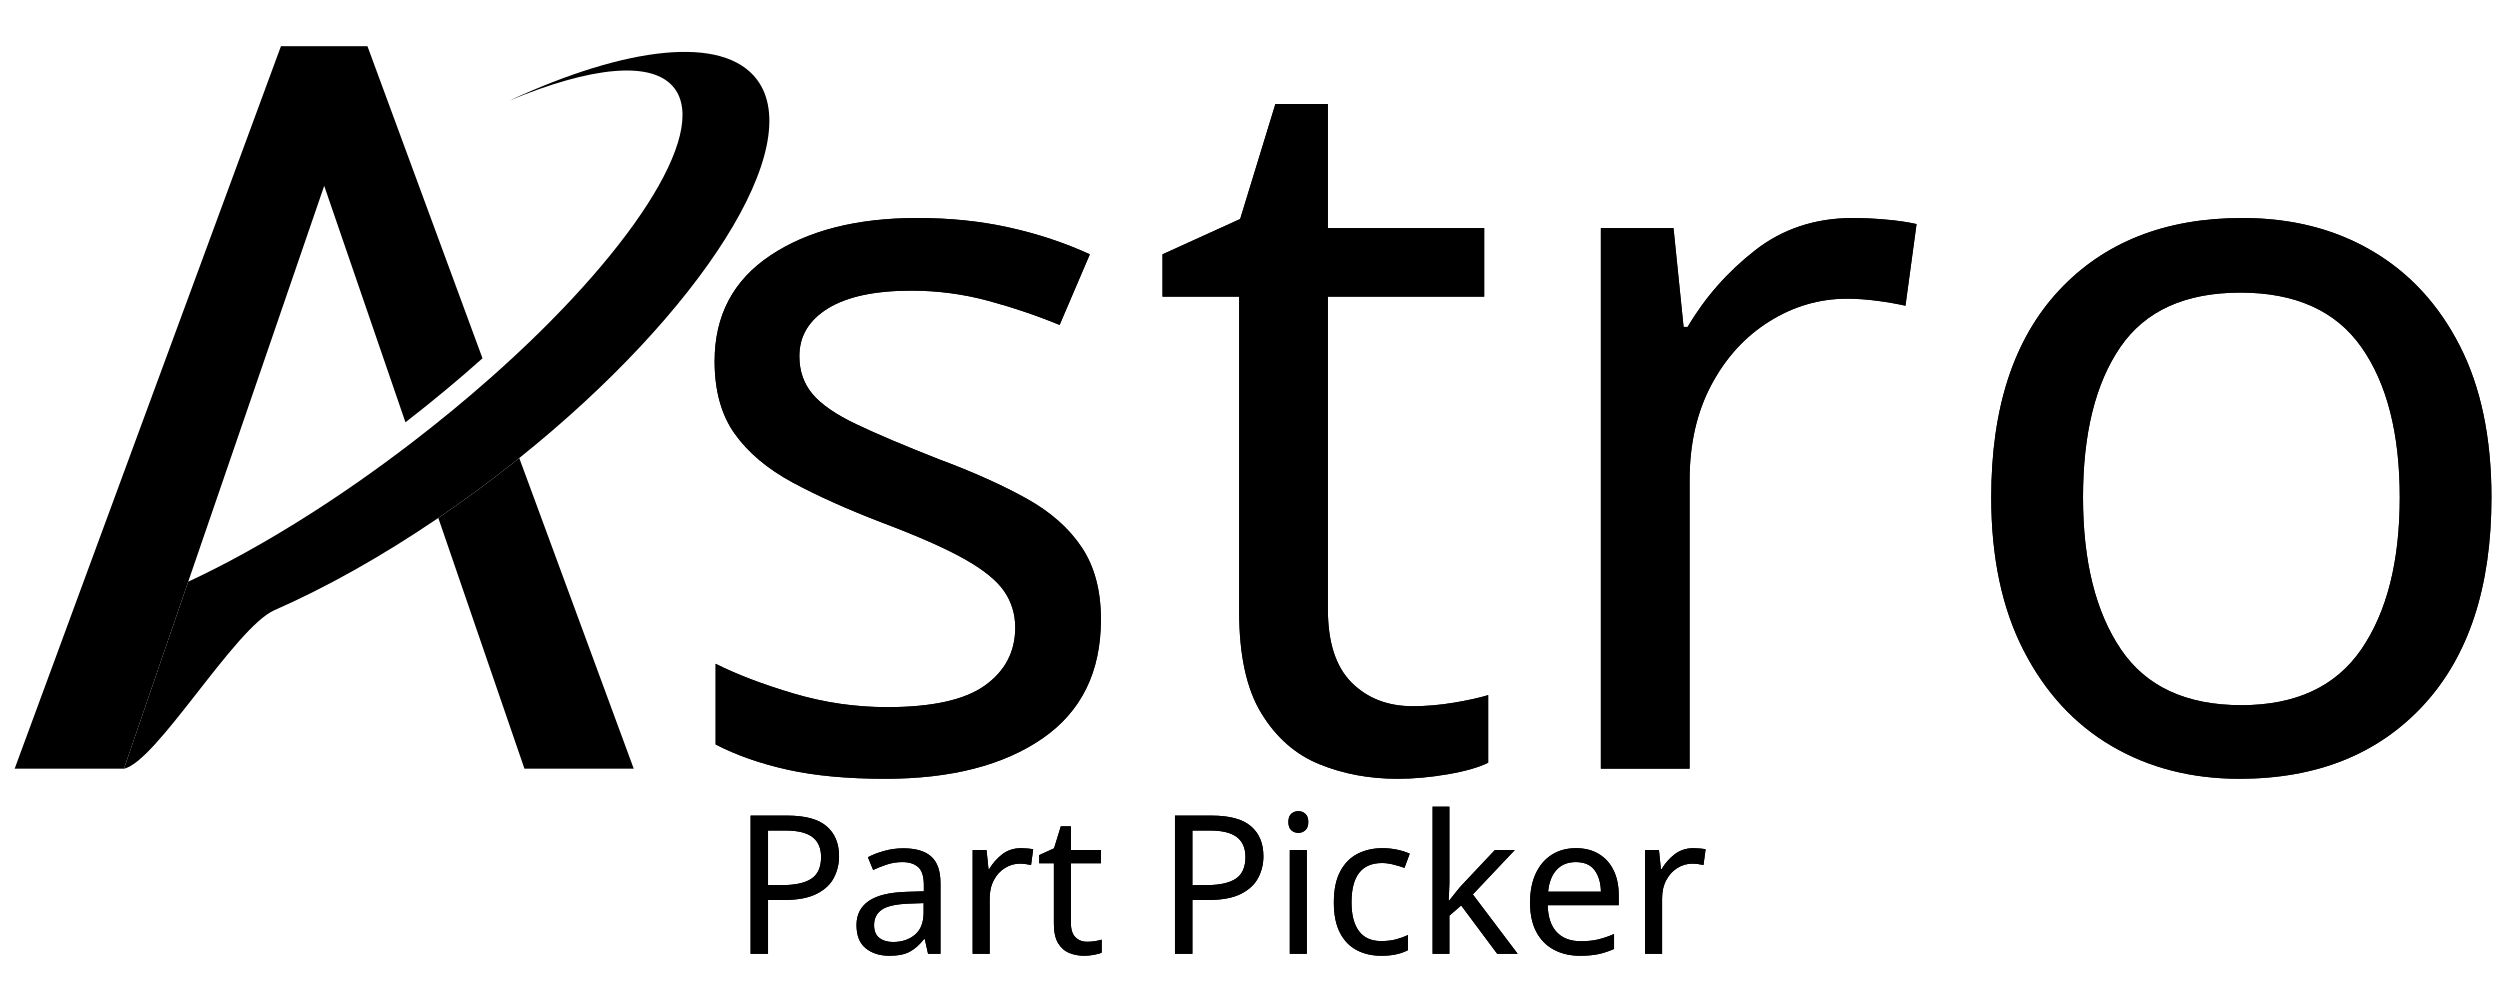
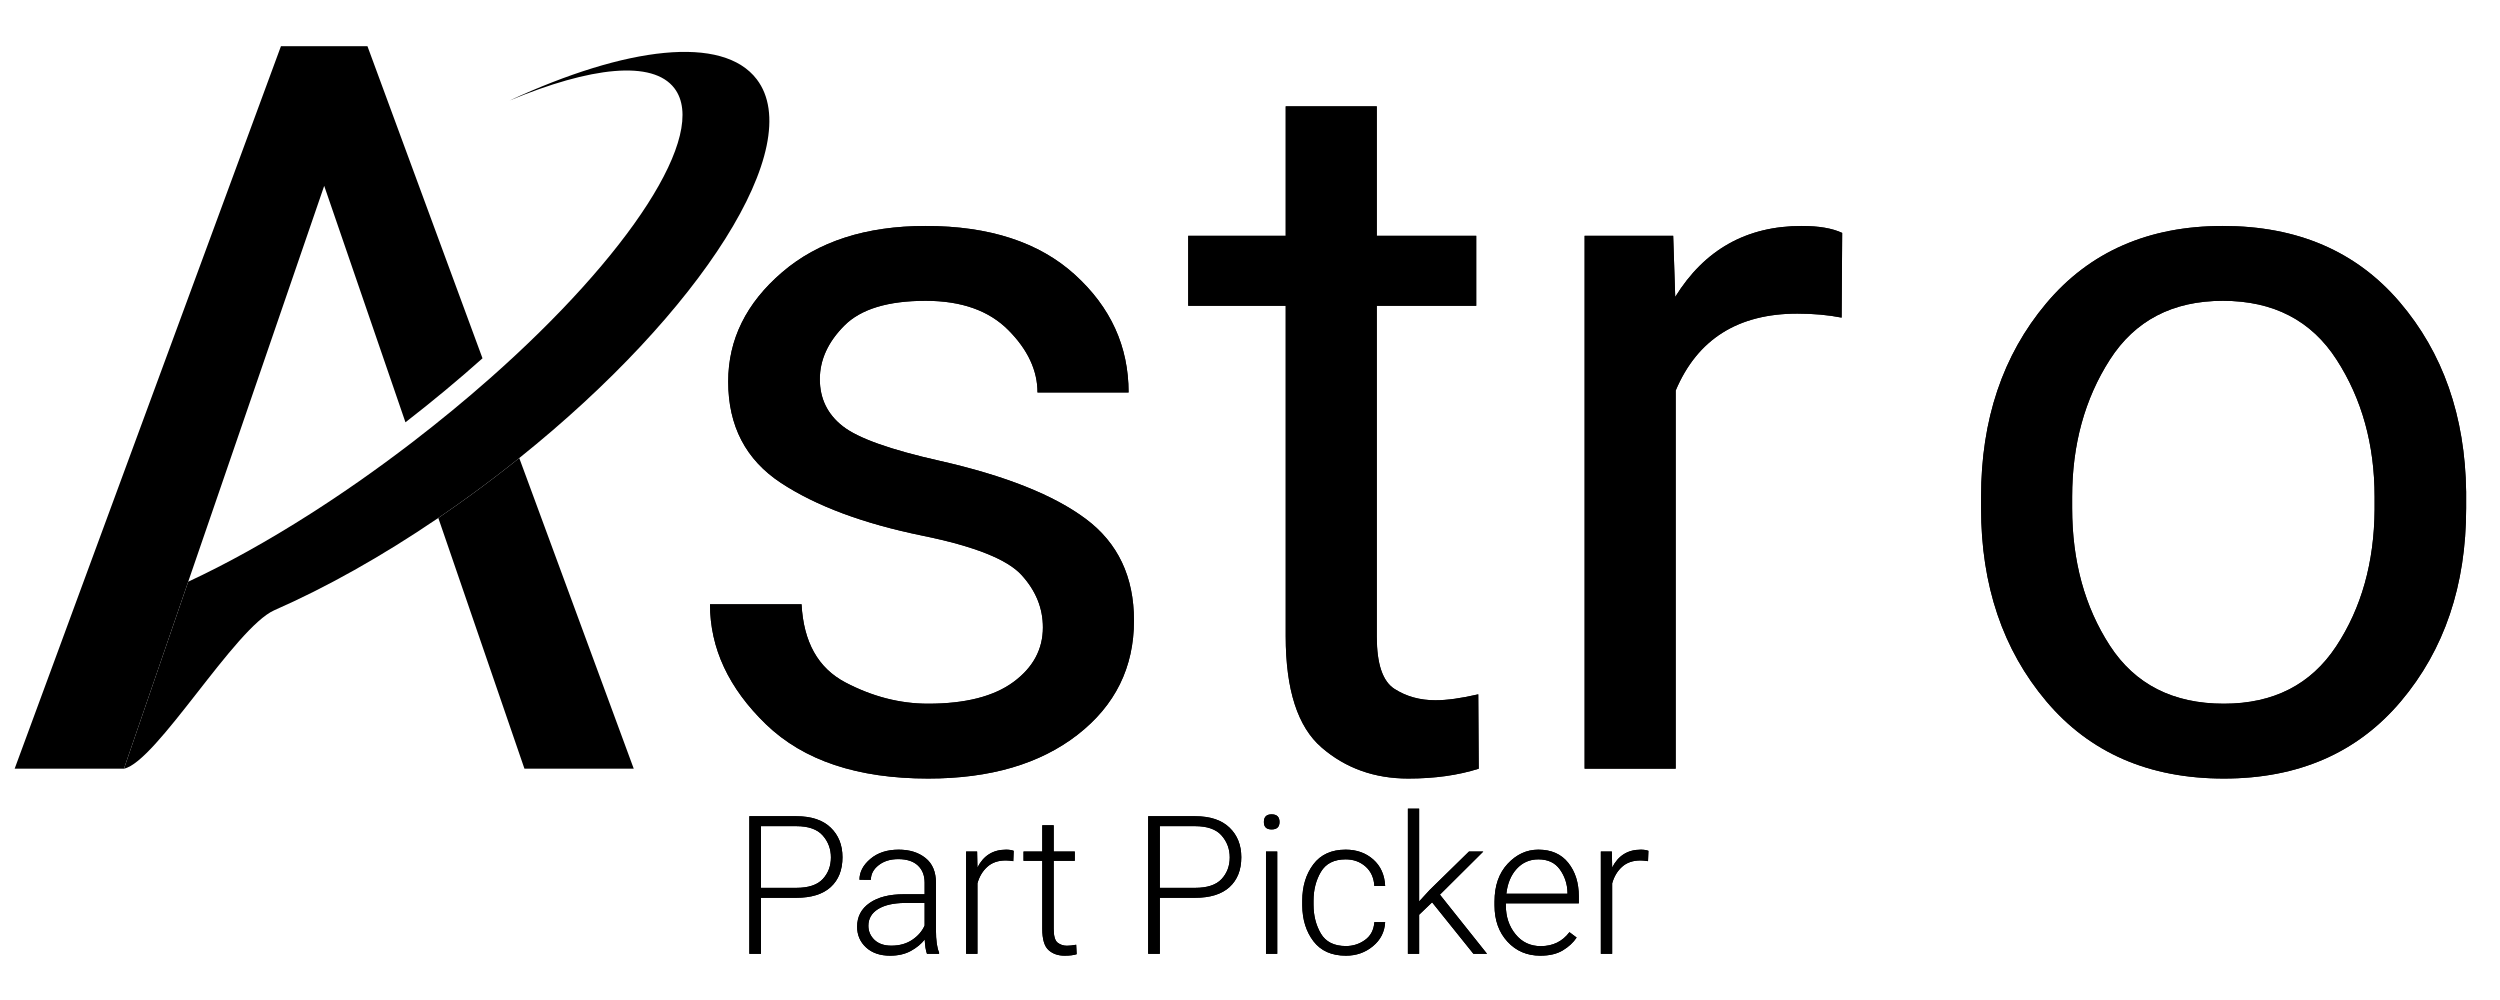
<svg xmlns="http://www.w3.org/2000/svg" id="Layer_2" data-name="Layer 2" viewBox="0 0 500 200">
  <defs>
    <style>
      .cls-1 {
        stroke-width: 0px;
      }

      .cls-2 {
        letter-spacing: -.02em;
      }

      .cls-3 {
-         font-family: Bahnschrift-Light, Bahnschrift;
+         font-family: Bahnschrift-Light, Bahnschrift, "Segoe UI", Roboto, "Helvetica Neue", Arial, sans-serif;
        font-size: 38.7px;
        font-variation-settings: 'wght' 300, 'wdth' 100;
        font-weight: 300;
      }

      .cls-4, .cls-5 {
-         font-family: Bahnschrift, Bahnschrift;
+         font-family: Bahnschrift, "Segoe UI", Roboto, "Helvetica Neue", Arial, sans-serif;
        font-size: 201.72px;
        font-variation-settings: 'wght' 400, 'wdth' 100;
      }

      .cls-6 {
        letter-spacing: 0em;
      }

      .cls-5 {
        fill: #231f20;
      }
    </style>
  </defs>
  <g id="B-APP">
    <g id="A">
      <path class="cls-1" d="m103.85,91.61c-1.61,1.29-3.25,2.58-4.92,3.85-3.36,2.56-6.72,5-10.07,7.3-.4.28-.8.56-1.2.83-11.33,7.71-22.5,13.94-32.78,18.45-7.86,3.46-23.6,30.36-30.09,31.7l10.89-31.7,1.96-5.7c7.6-3.53,15.87-8.11,24.44-13.58,6.46-4.12,13.1-8.75,19.75-13.83.21-.16.42-.32.63-.48,5.49-4.22,10.69-8.5,15.52-12.77,27.87-24.61,43.86-48.91,36.9-58.03-4.33-5.68-16.73-4.31-32.98,2.46,23.4-10.83,42.65-13.16,49.45-4.25,10.1,13.24-11,46.5-47.5,75.75Z" />
      <path class="cls-1" d="m126.75,153.74h-21.86l-10.89-31.7-4.99-14.53-1.35-3.92c.4-.27.8-.55,1.2-.83,3.35-2.3,6.71-4.74,10.07-7.3,1.67-1.27,3.31-2.56,4.92-3.85l1.46,3.95,21.44,58.18Z" />
      <path class="cls-1" d="m96.5,71.66c-4.83,4.31-9.99,8.6-15.41,12.8l-16.25-47.29-22.53,65.59s-4.27,12.43-4.67,13.58l-1.96,5.7-2.49,7.25-1.5,4.37-6.9,20.08H2.93l7.97-21.62,1.4-3.8,1.45-3.94,1.59-4.32L56.19,9.24h17.3l23.01,62.42Z" />
    </g>
    <g>
      <text class="cls-5" transform="translate(132.64 153.74)">
        <tspan x="0" y="0">st</tspan>
        <tspan class="cls-6" x="170.39" y="0">r</tspan>
        <tspan x="254.51" y="0">o</tspan>
      </text>
      <text class="cls-4" transform="translate(132.64 153.74)">
        <tspan x="0" y="0">st</tspan>
        <tspan class="cls-6" x="170.39" y="0">r</tspan>
        <tspan x="254.51" y="0">o</tspan>
      </text>
    </g>
    <g>
      <text class="cls-3" transform="translate(146.37 190.76)">
        <tspan class="cls-2" x="0" y="0">P</tspan>
        <tspan x="23.15" y="0">art Picker</tspan>
      </text>
      <text class="cls-3" transform="translate(146.37 190.76)">
        <tspan class="cls-2" x="0" y="0">P</tspan>
        <tspan x="23.15" y="0">art Picker</tspan>
      </text>
    </g>
  </g>
</svg>
